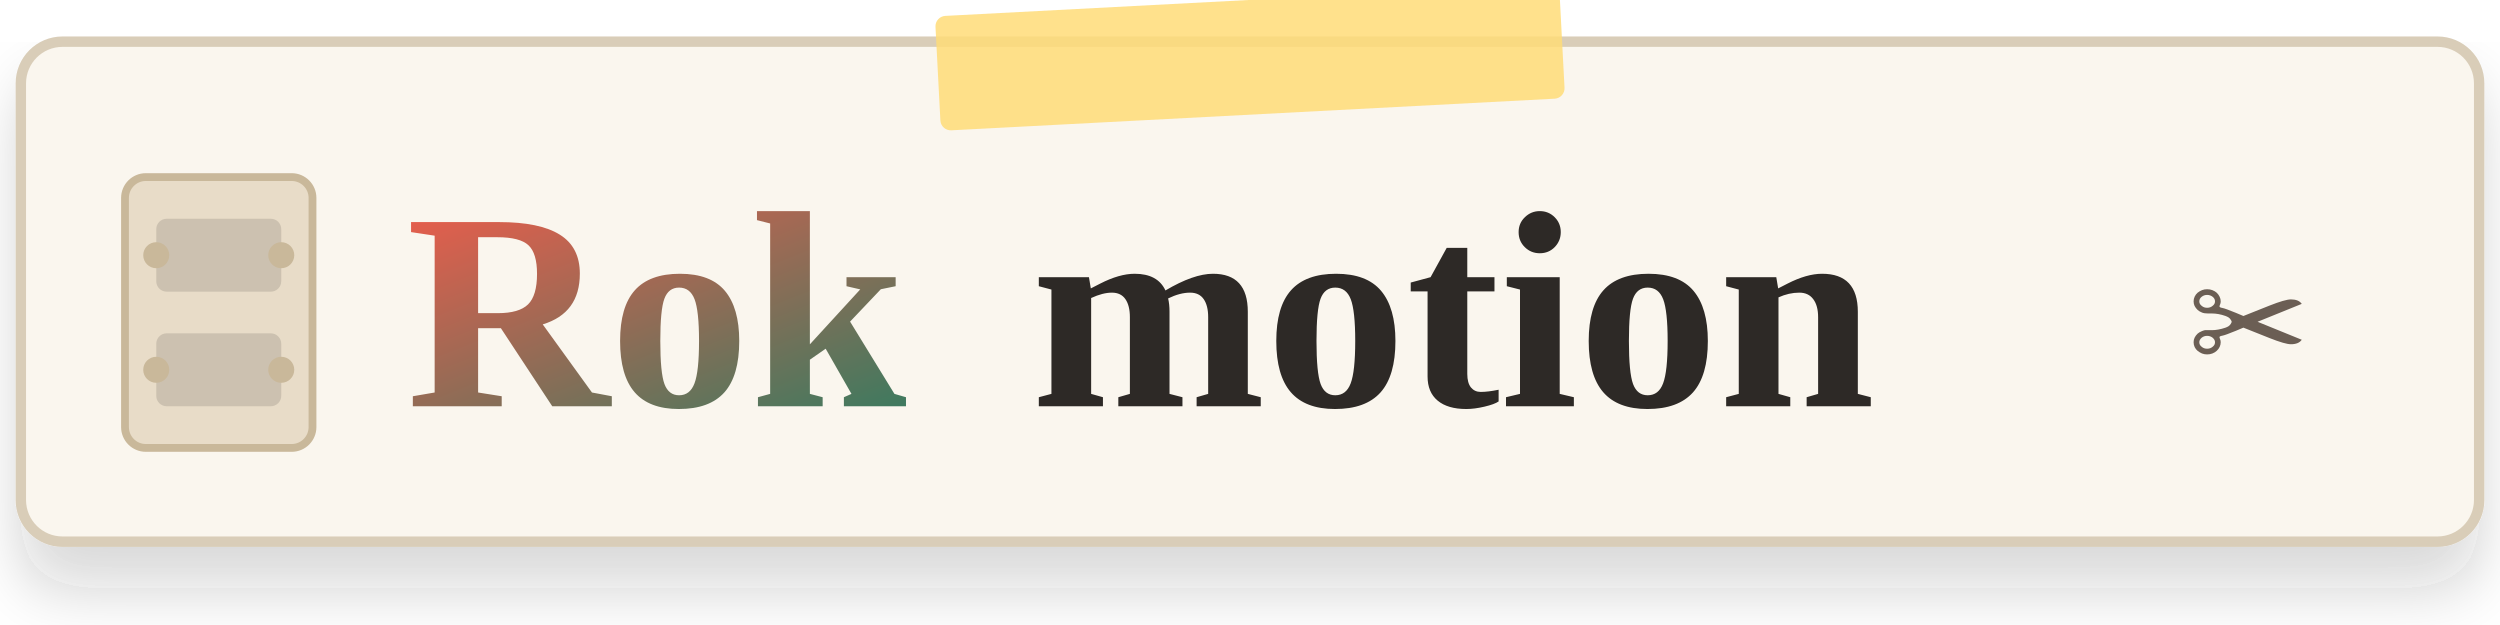
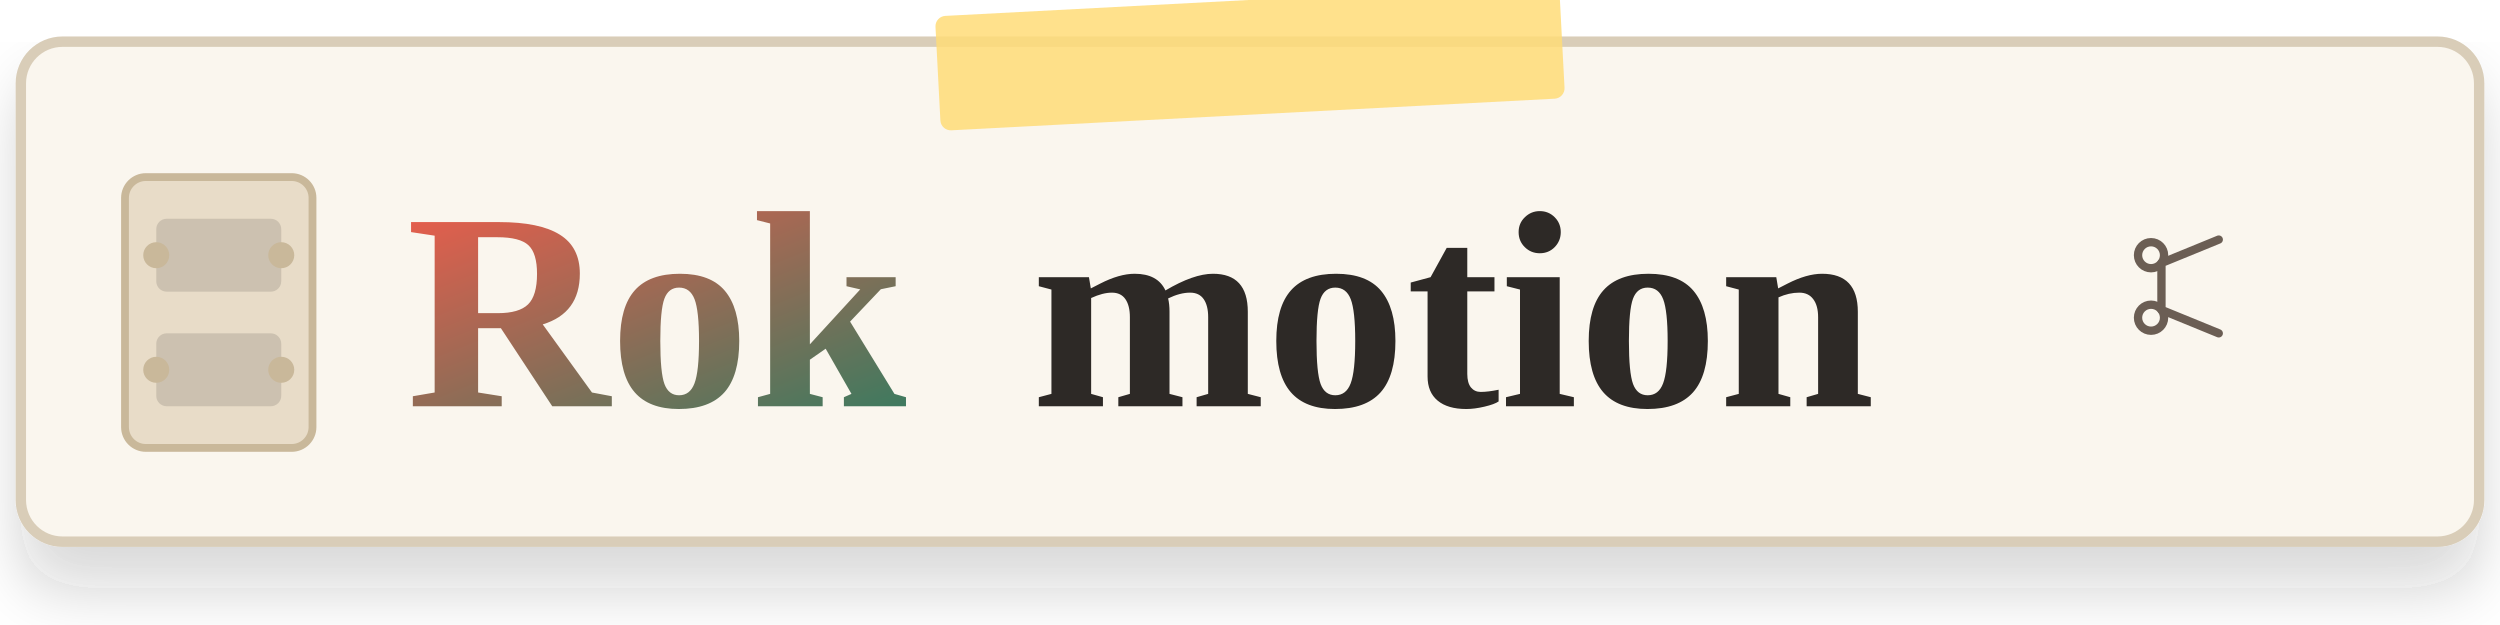
<svg xmlns="http://www.w3.org/2000/svg" viewBox="0 0 480 120" fill="none">
  <defs>
    <filter id="paperShadow" x="-10%" y="-10%" width="120%" height="130%">
      <feDropShadow dx="0" dy="4" stdDeviation="0" flood-color="#c9b89a" />
      <feDropShadow dx="0" dy="8" stdDeviation="6" flood-color="rgba(45,41,38,0.18)" />
    </filter>
    <linearGradient id="rokGrad" x1="0" y1="0" x2="1" y2="1">
      <stop offset="0%" stop-color="#e85d4c" />
      <stop offset="100%" stop-color="#3d7a5f" />
    </linearGradient>
  </defs>
  <rect x="4" y="8" width="472" height="96" rx="8" fill="#faf6ee" stroke="#d9cdb8" stroke-width="2" filter="url(#paperShadow)" />
  <rect x="180" y="0" width="120" height="22" rx="2" fill="rgba(255,220,120,0.85)" transform="rotate(-3 240 11)" />
  <g transform="translate(24, 34)">
    <rect width="36" height="52" rx="4" fill="#e8dcc8" stroke="#c9b89a" stroke-width="1.5" />
    <rect x="6" y="8" width="24" height="14" rx="2" fill="#2d2926" opacity="0.15" />
    <rect x="6" y="30" width="24" height="14" rx="2" fill="#2d2926" opacity="0.15" />
    <circle cx="6" cy="15" r="2.5" fill="#c9b89a" />
    <circle cx="30" cy="15" r="2.5" fill="#c9b89a" />
    <circle cx="6" cy="37" r="2.5" fill="#c9b89a" />
    <circle cx="30" cy="37" r="2.5" fill="#c9b89a" />
  </g>
  <text x="78" y="78" font-family="Georgia, 'Times New Roman', serif" font-size="54" font-weight="700" fill="url(#rokGrad)">Rok</text>
  <text x="198" y="78" font-family="Georgia, 'Times New Roman', serif" font-size="54" font-weight="700" fill="#2d2926">motion</text>
-   <text x="420" y="72" font-size="28" fill="#6b5e54">✂️</text>
+   <g transform="translate(408, 44)" stroke="#6b5e54" stroke-width="1.6" fill="none" stroke-linecap="round">
+     <circle cx="5" cy="5" r="2.5" />
+     <circle cx="5" cy="17" r="2.5" />
+     <path d="M7 6.5L18 2M7 15.5L18 20M7 6.5V15.5" />
+   </g>
</svg>
